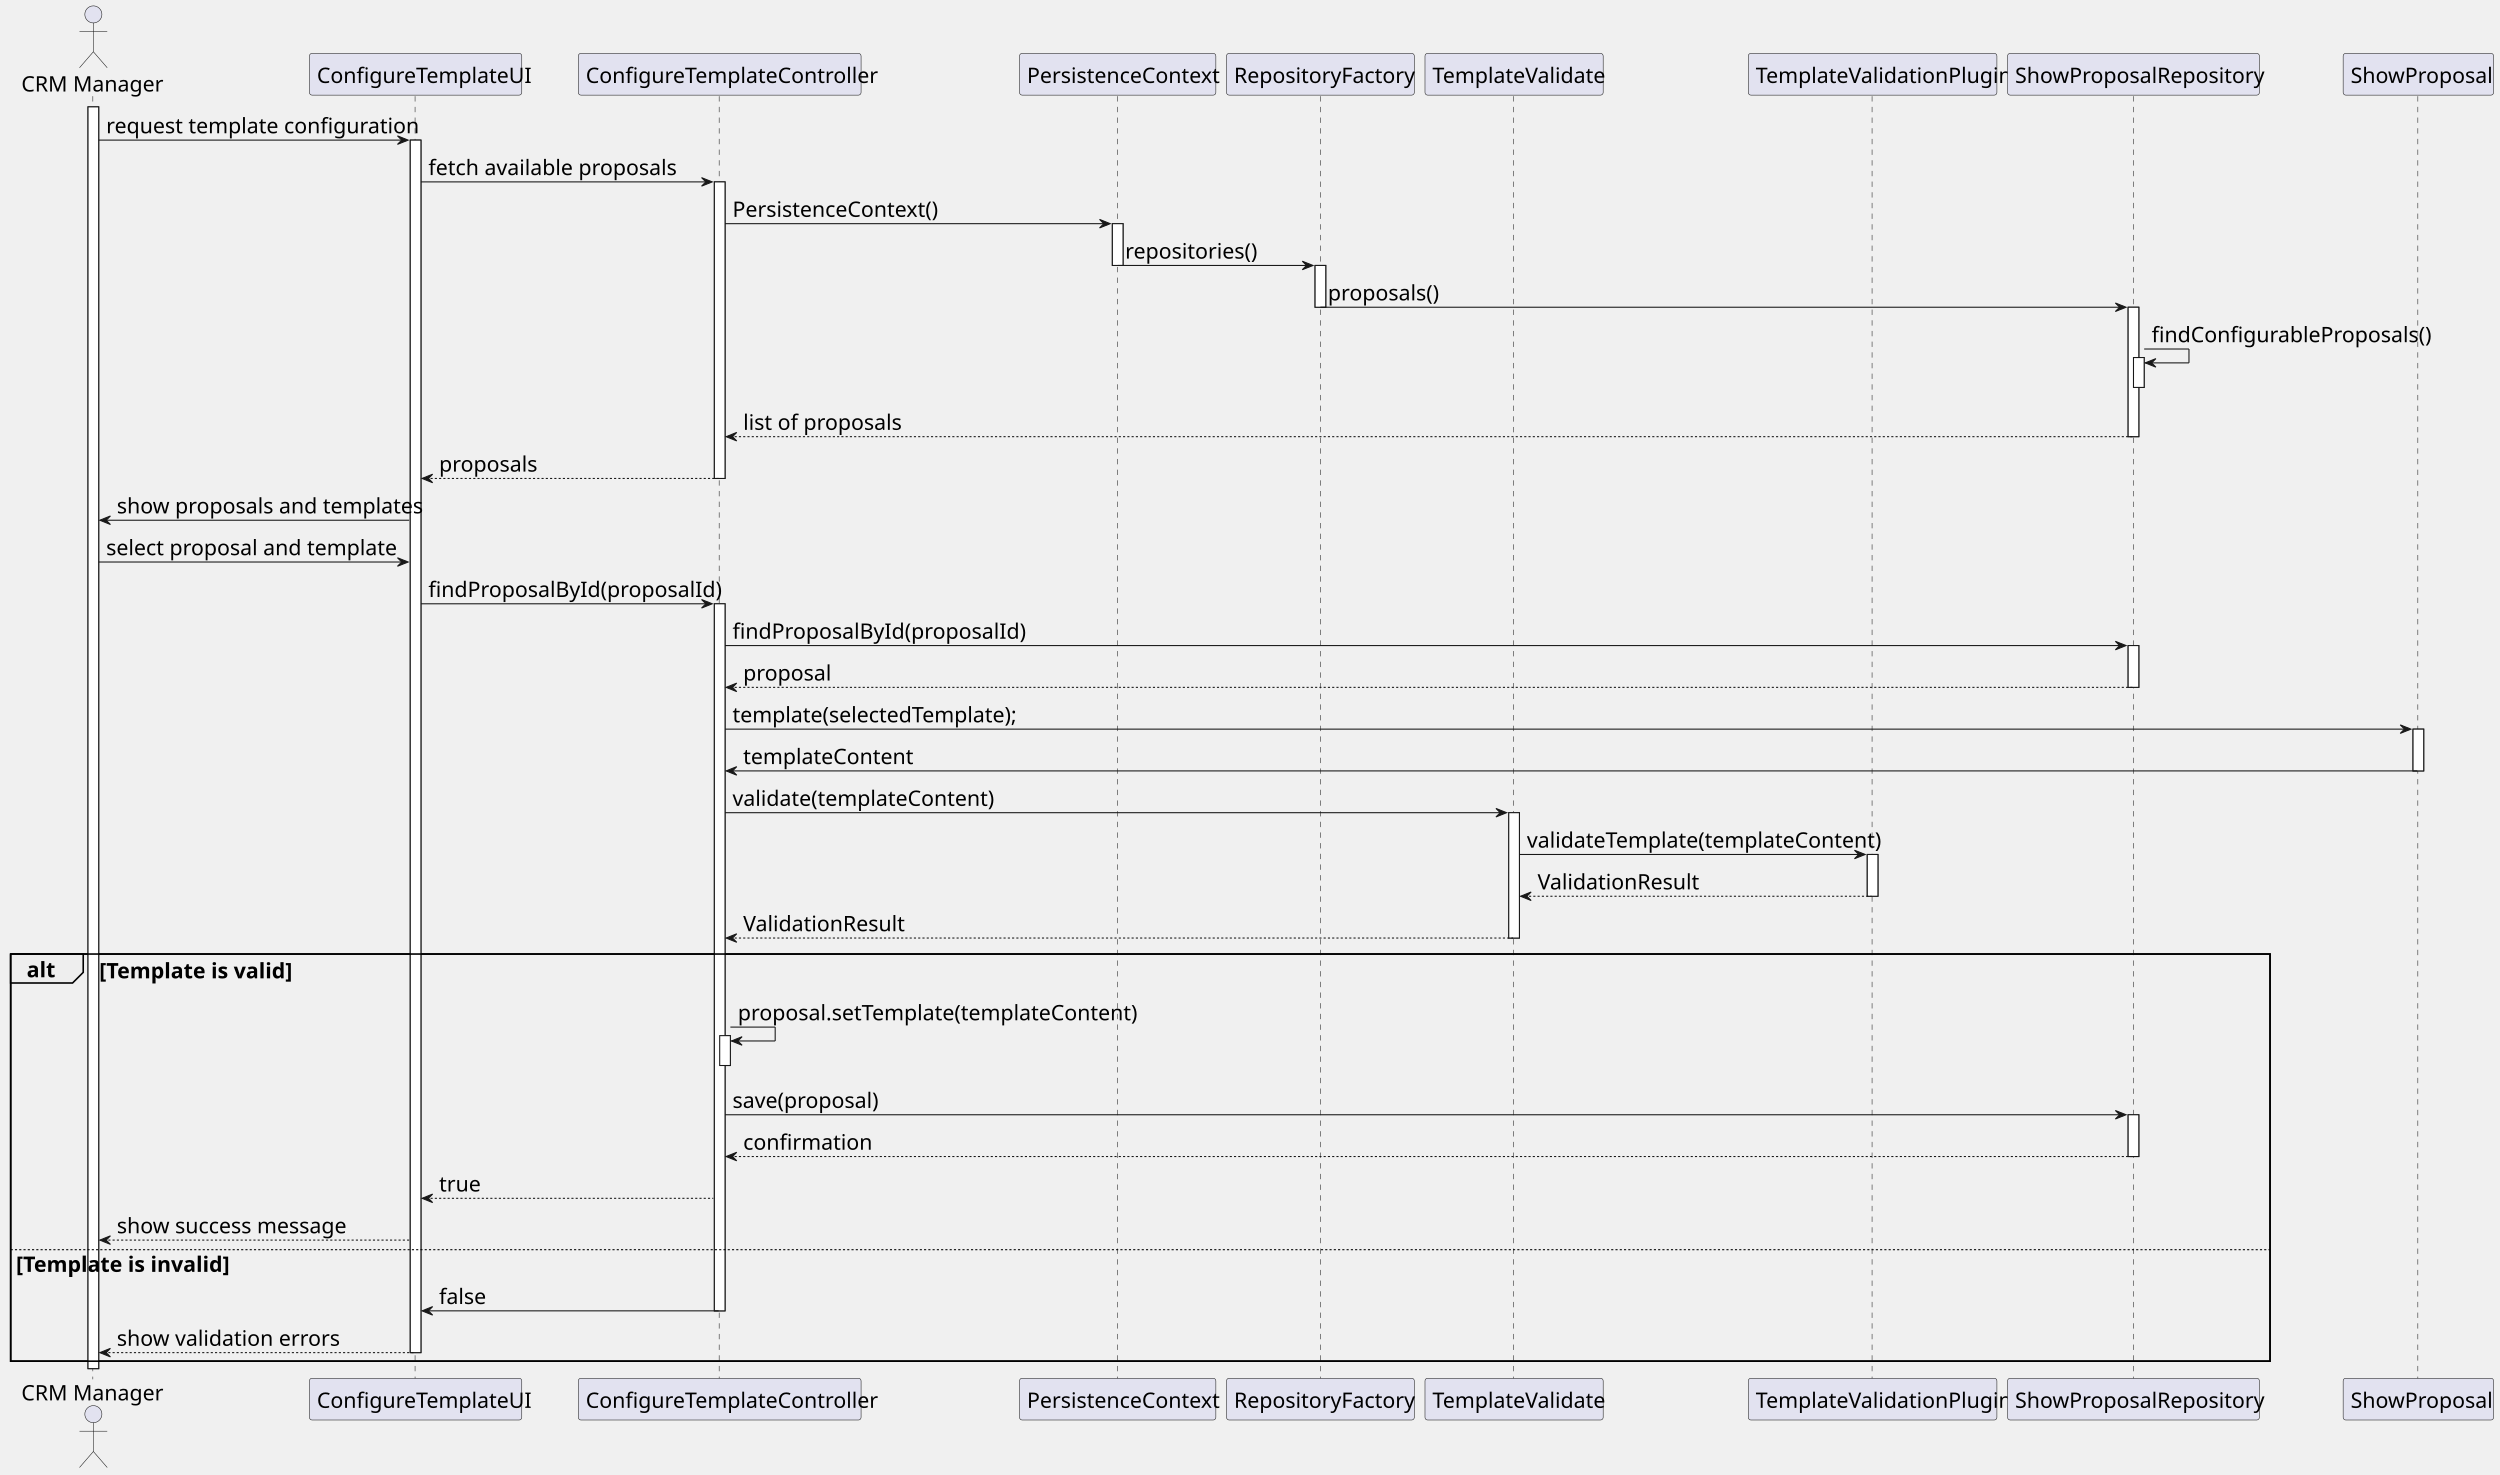
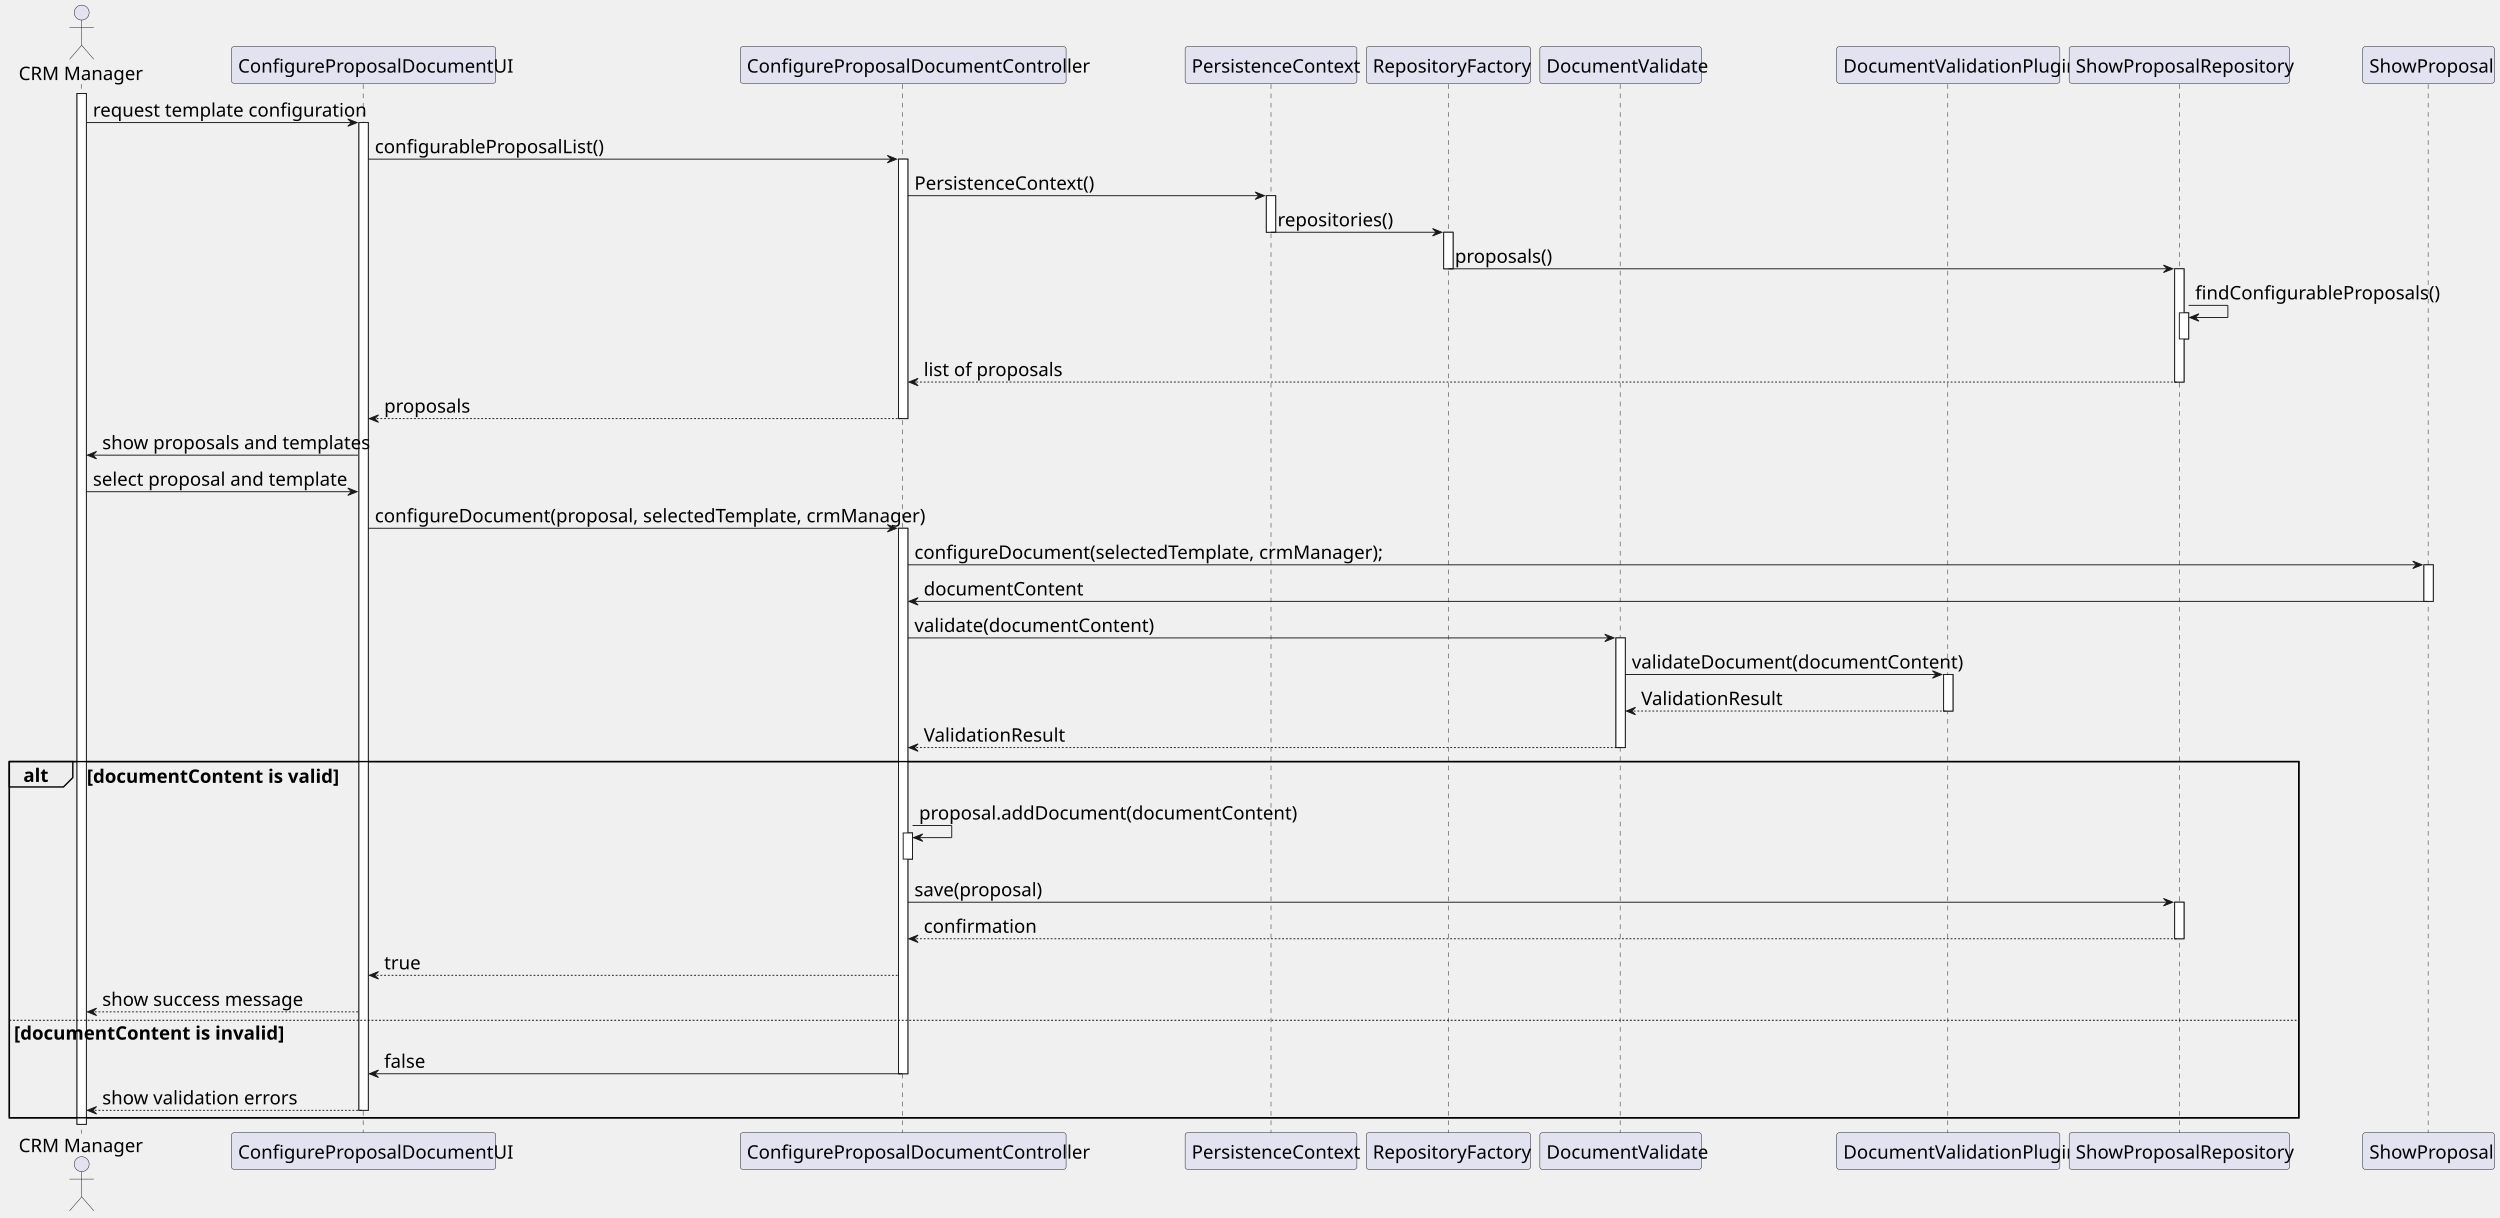
- <svg xmlns="http://www.w3.org/2000/svg" contentStyleType="text/css" height="1382px" preserveAspectRatio="none" style="width:2343px;height:1382px;background:#FFFFFF;" version="1.1" viewBox="0 0 2343 1382" width="2343px" zoomAndPan="magnify">
+ <svg xmlns="http://www.w3.org/2000/svg" contentStyleType="text/css" height="1304px" preserveAspectRatio="none" style="width:2678px;height:1304px;background:#FFFFFF;" version="1.1" viewBox="0 0 2678 1304" width="2678px" zoomAndPan="magnify">
  <defs />
  <g>
-     <rect fill="#FFFFFF" height="1182.531" style="stroke:#181818;stroke-width:1.0;" width="10" x="82.5" y="100.156" />
-     <rect fill="#FFFFFF" height="1136.375" style="stroke:#181818;stroke-width:1.0;" width="10" x="384.5" y="131.312" />
-     <rect fill="#FFFFFF" height="277.938" style="stroke:#181818;stroke-width:1.0;" width="10" x="669.5" y="170.469" />
-     <rect fill="#FFFFFF" height="662.656" style="stroke:#181818;stroke-width:1.0;" width="10" x="669.5" y="565.875" />
-     <rect fill="#FFFFFF" height="28" style="stroke:#181818;stroke-width:1.0;" width="10" x="674.5" y="970.594" />
-     <rect fill="#FFFFFF" height="39.156" style="stroke:#181818;stroke-width:1.0;" width="10" x="1042.5" y="209.625" />
-     <rect fill="#FFFFFF" height="39.156" style="stroke:#181818;stroke-width:1.0;" width="10" x="1232.5" y="248.781" />
-     <rect fill="#FFFFFF" height="117.469" style="stroke:#181818;stroke-width:1.0;" width="10" x="1414" y="761.656" />
-     <rect fill="#FFFFFF" height="39.156" style="stroke:#181818;stroke-width:1.0;" width="10" x="1750" y="800.812" />
-     <rect fill="#FFFFFF" height="121.312" style="stroke:#181818;stroke-width:1.0;" width="10" x="1994.5" y="287.938" />
-     <rect fill="#FFFFFF" height="28" style="stroke:#181818;stroke-width:1.0;" width="10" x="1999.5" y="335.094" />
-     <rect fill="#FFFFFF" height="39.156" style="stroke:#181818;stroke-width:1.0;" width="10" x="1994.5" y="605.031" />
-     <rect fill="#FFFFFF" height="39.156" style="stroke:#181818;stroke-width:1.0;" width="10" x="1994.5" y="1044.75" />
-     <rect fill="#FFFFFF" height="39.156" style="stroke:#181818;stroke-width:1.0;" width="10" x="2261.5" y="683.344" />
-     <rect fill="none" height="381.562" style="stroke:#000000;stroke-width:1.5;" width="2117.5" x="10" y="894.125" />
-     <line style="stroke:#181818;stroke-width:0.5;stroke-dasharray:5.0,5.0;" x1="87" x2="87" y1="90.156" y2="1292.688" />
-     <line style="stroke:#181818;stroke-width:0.5;stroke-dasharray:5.0,5.0;" x1="389" x2="389" y1="90.156" y2="1292.688" />
-     <line style="stroke:#181818;stroke-width:0.5;stroke-dasharray:5.0,5.0;" x1="674" x2="674" y1="90.156" y2="1292.688" />
-     <line style="stroke:#181818;stroke-width:0.5;stroke-dasharray:5.0,5.0;" x1="1047.5" x2="1047.5" y1="90.156" y2="1292.688" />
-     <line style="stroke:#181818;stroke-width:0.5;stroke-dasharray:5.0,5.0;" x1="1237.5" x2="1237.5" y1="90.156" y2="1292.688" />
-     <line style="stroke:#181818;stroke-width:0.5;stroke-dasharray:5.0,5.0;" x1="1418.5" x2="1418.5" y1="90.156" y2="1292.688" />
-     <line style="stroke:#181818;stroke-width:0.5;stroke-dasharray:5.0,5.0;" x1="1754.5" x2="1754.5" y1="90.156" y2="1292.688" />
-     <line style="stroke:#181818;stroke-width:0.5;stroke-dasharray:5.0,5.0;" x1="1999.5" x2="1999.5" y1="90.156" y2="1292.688" />
-     <line style="stroke:#181818;stroke-width:0.5;stroke-dasharray:5.0,5.0;" x1="2266" x2="2266" y1="90.156" y2="1292.688" />
+     <rect fill="#FFFFFF" height="1104.219" style="stroke:#181818;stroke-width:1.0;" width="10" x="82.5" y="100.156" />
+     <rect fill="#FFFFFF" height="1058.062" style="stroke:#181818;stroke-width:1.0;" width="10" x="384.5" y="131.312" />
+     <rect fill="#FFFFFF" height="277.938" style="stroke:#181818;stroke-width:1.0;" width="10" x="962.5" y="170.469" />
+     <rect fill="#FFFFFF" height="584.344" style="stroke:#181818;stroke-width:1.0;" width="10" x="962.5" y="565.875" />
+     <rect fill="#FFFFFF" height="28" style="stroke:#181818;stroke-width:1.0;" width="10" x="967.5" y="892.281" />
+     <rect fill="#FFFFFF" height="39.156" style="stroke:#181818;stroke-width:1.0;" width="10" x="1356.5" y="209.625" />
+     <rect fill="#FFFFFF" height="39.156" style="stroke:#181818;stroke-width:1.0;" width="10" x="1546.5" y="248.781" />
+     <rect fill="#FFFFFF" height="117.469" style="stroke:#181818;stroke-width:1.0;" width="10" x="1731" y="683.344" />
+     <rect fill="#FFFFFF" height="39.156" style="stroke:#181818;stroke-width:1.0;" width="10" x="2082" y="722.5" />
+     <rect fill="#FFFFFF" height="121.312" style="stroke:#181818;stroke-width:1.0;" width="10" x="2329.5" y="287.938" />
+     <rect fill="#FFFFFF" height="28" style="stroke:#181818;stroke-width:1.0;" width="10" x="2334.5" y="335.094" />
+     <rect fill="#FFFFFF" height="39.156" style="stroke:#181818;stroke-width:1.0;" width="10" x="2329.5" y="966.438" />
+     <rect fill="#FFFFFF" height="39.156" style="stroke:#181818;stroke-width:1.0;" width="10" x="2596.5" y="605.031" />
+     <rect fill="none" height="381.562" style="stroke:#000000;stroke-width:1.5;" width="2452.5" x="10" y="815.812" />
+     <line style="stroke:#181818;stroke-width:0.5;stroke-dasharray:5.0,5.0;" x1="87" x2="87" y1="90.156" y2="1214.375" />
+     <line style="stroke:#181818;stroke-width:0.5;stroke-dasharray:5.0,5.0;" x1="389" x2="389" y1="90.156" y2="1214.375" />
+     <line style="stroke:#181818;stroke-width:0.5;stroke-dasharray:5.0,5.0;" x1="967" x2="967" y1="90.156" y2="1214.375" />
+     <line style="stroke:#181818;stroke-width:0.5;stroke-dasharray:5.0,5.0;" x1="1361.5" x2="1361.5" y1="90.156" y2="1214.375" />
+     <line style="stroke:#181818;stroke-width:0.5;stroke-dasharray:5.0,5.0;" x1="1551.5" x2="1551.5" y1="90.156" y2="1214.375" />
+     <line style="stroke:#181818;stroke-width:0.5;stroke-dasharray:5.0,5.0;" x1="1735.5" x2="1735.5" y1="90.156" y2="1214.375" />
+     <line style="stroke:#181818;stroke-width:0.5;stroke-dasharray:5.0,5.0;" x1="2086.5" x2="2086.5" y1="90.156" y2="1214.375" />
+     <line style="stroke:#181818;stroke-width:0.5;stroke-dasharray:5.0,5.0;" x1="2334.5" x2="2334.5" y1="90.156" y2="1214.375" />
+     <line style="stroke:#181818;stroke-width:0.5;stroke-dasharray:5.0,5.0;" x1="2601" x2="2601" y1="90.156" y2="1214.375" />
    <text fill="#000000" font-family="sans-serif" font-size="20" lengthAdjust="spacing" textLength="129" x="20" y="85.762">CRM Manager</text>
    <ellipse cx="87.5" cy="13.5" fill="#E2E2F0" rx="8" ry="8" style="stroke:#181818;stroke-width:0.5;" />
    <path d="M87.5,21.5 L87.5,48.5 M74.5,29.5 L100.5,29.5 M87.5,48.5 L74.5,63.5 M87.5,48.5 L100.5,63.5 " fill="none" style="stroke:#181818;stroke-width:0.5;" />
-     <text fill="#000000" font-family="sans-serif" font-size="20" lengthAdjust="spacing" textLength="129" x="20" y="1312.449">CRM Manager</text>
-     <ellipse cx="87.5" cy="1325.344" fill="#E2E2F0" rx="8" ry="8" style="stroke:#181818;stroke-width:0.5;" />
-     <path d="M87.5,1333.344 L87.5,1360.344 M74.5,1341.344 L100.5,1341.344 M87.5,1360.344 L74.5,1375.344 M87.5,1360.344 L100.5,1375.344 " fill="none" style="stroke:#181818;stroke-width:0.5;" />
-     <rect fill="#E2E2F0" height="39.156" rx="2.5" ry="2.5" style="stroke:#181818;stroke-width:0.5;" width="199" x="290" y="50" />
-     <text fill="#000000" font-family="sans-serif" font-size="20" lengthAdjust="spacing" textLength="185" x="297" y="77.762">ConfigureTemplateUI</text>
-     <rect fill="#E2E2F0" height="39.156" rx="2.5" ry="2.5" style="stroke:#181818;stroke-width:0.5;" width="199" x="290" y="1291.688" />
-     <text fill="#000000" font-family="sans-serif" font-size="20" lengthAdjust="spacing" textLength="185" x="297" y="1319.449">ConfigureTemplateUI</text>
-     <rect fill="#E2E2F0" height="39.156" rx="2.5" ry="2.5" style="stroke:#181818;stroke-width:0.5;" width="265" x="542" y="50" />
-     <text fill="#000000" font-family="sans-serif" font-size="20" lengthAdjust="spacing" textLength="251" x="549" y="77.762">ConfigureTemplateController</text>
-     <rect fill="#E2E2F0" height="39.156" rx="2.5" ry="2.5" style="stroke:#181818;stroke-width:0.5;" width="265" x="542" y="1291.688" />
-     <text fill="#000000" font-family="sans-serif" font-size="20" lengthAdjust="spacing" textLength="251" x="549" y="1319.449">ConfigureTemplateController</text>
-     <rect fill="#E2E2F0" height="39.156" rx="2.5" ry="2.5" style="stroke:#181818;stroke-width:0.5;" width="184" x="955.5" y="50" />
-     <text fill="#000000" font-family="sans-serif" font-size="20" lengthAdjust="spacing" textLength="170" x="962.5" y="77.762">PersistenceContext</text>
-     <rect fill="#E2E2F0" height="39.156" rx="2.5" ry="2.5" style="stroke:#181818;stroke-width:0.5;" width="184" x="955.5" y="1291.688" />
-     <text fill="#000000" font-family="sans-serif" font-size="20" lengthAdjust="spacing" textLength="170" x="962.5" y="1319.449">PersistenceContext</text>
-     <rect fill="#E2E2F0" height="39.156" rx="2.5" ry="2.5" style="stroke:#181818;stroke-width:0.5;" width="176" x="1149.5" y="50" />
-     <text fill="#000000" font-family="sans-serif" font-size="20" lengthAdjust="spacing" textLength="162" x="1156.5" y="77.762">RepositoryFactory</text>
-     <rect fill="#E2E2F0" height="39.156" rx="2.5" ry="2.5" style="stroke:#181818;stroke-width:0.5;" width="176" x="1149.5" y="1291.688" />
-     <text fill="#000000" font-family="sans-serif" font-size="20" lengthAdjust="spacing" textLength="162" x="1156.5" y="1319.449">RepositoryFactory</text>
-     <rect fill="#E2E2F0" height="39.156" rx="2.5" ry="2.5" style="stroke:#181818;stroke-width:0.5;" width="167" x="1335.5" y="50" />
-     <text fill="#000000" font-family="sans-serif" font-size="20" lengthAdjust="spacing" textLength="153" x="1342.5" y="77.762">TemplateValidate</text>
-     <rect fill="#E2E2F0" height="39.156" rx="2.5" ry="2.5" style="stroke:#181818;stroke-width:0.5;" width="167" x="1335.5" y="1291.688" />
-     <text fill="#000000" font-family="sans-serif" font-size="20" lengthAdjust="spacing" textLength="153" x="1342.5" y="1319.449">TemplateValidate</text>
-     <rect fill="#E2E2F0" height="39.156" rx="2.5" ry="2.5" style="stroke:#181818;stroke-width:0.5;" width="233" x="1638.5" y="50" />
-     <text fill="#000000" font-family="sans-serif" font-size="20" lengthAdjust="spacing" textLength="219" x="1645.5" y="77.762">TemplateValidationPlugin</text>
-     <rect fill="#E2E2F0" height="39.156" rx="2.5" ry="2.5" style="stroke:#181818;stroke-width:0.5;" width="233" x="1638.5" y="1291.688" />
-     <text fill="#000000" font-family="sans-serif" font-size="20" lengthAdjust="spacing" textLength="219" x="1645.5" y="1319.449">TemplateValidationPlugin</text>
-     <rect fill="#E2E2F0" height="39.156" rx="2.5" ry="2.5" style="stroke:#181818;stroke-width:0.5;" width="236" x="1881.5" y="50" />
-     <text fill="#000000" font-family="sans-serif" font-size="20" lengthAdjust="spacing" textLength="222" x="1888.5" y="77.762">ShowProposalRepository</text>
-     <rect fill="#E2E2F0" height="39.156" rx="2.5" ry="2.5" style="stroke:#181818;stroke-width:0.5;" width="236" x="1881.5" y="1291.688" />
-     <text fill="#000000" font-family="sans-serif" font-size="20" lengthAdjust="spacing" textLength="222" x="1888.5" y="1319.449">ShowProposalRepository</text>
-     <rect fill="#E2E2F0" height="39.156" rx="2.5" ry="2.5" style="stroke:#181818;stroke-width:0.5;" width="141" x="2196" y="50" />
-     <text fill="#000000" font-family="sans-serif" font-size="20" lengthAdjust="spacing" textLength="127" x="2203" y="77.762">ShowProposal</text>
-     <rect fill="#E2E2F0" height="39.156" rx="2.5" ry="2.5" style="stroke:#181818;stroke-width:0.5;" width="141" x="2196" y="1291.688" />
-     <text fill="#000000" font-family="sans-serif" font-size="20" lengthAdjust="spacing" textLength="127" x="2203" y="1319.449">ShowProposal</text>
-     <rect fill="#FFFFFF" height="1182.531" style="stroke:#181818;stroke-width:1.0;" width="10" x="82.5" y="100.156" />
-     <rect fill="#FFFFFF" height="1136.375" style="stroke:#181818;stroke-width:1.0;" width="10" x="384.5" y="131.312" />
-     <rect fill="#FFFFFF" height="277.938" style="stroke:#181818;stroke-width:1.0;" width="10" x="669.5" y="170.469" />
-     <rect fill="#FFFFFF" height="662.656" style="stroke:#181818;stroke-width:1.0;" width="10" x="669.5" y="565.875" />
-     <rect fill="#FFFFFF" height="28" style="stroke:#181818;stroke-width:1.0;" width="10" x="674.5" y="970.594" />
-     <rect fill="#FFFFFF" height="39.156" style="stroke:#181818;stroke-width:1.0;" width="10" x="1042.5" y="209.625" />
-     <rect fill="#FFFFFF" height="39.156" style="stroke:#181818;stroke-width:1.0;" width="10" x="1232.5" y="248.781" />
-     <rect fill="#FFFFFF" height="117.469" style="stroke:#181818;stroke-width:1.0;" width="10" x="1414" y="761.656" />
-     <rect fill="#FFFFFF" height="39.156" style="stroke:#181818;stroke-width:1.0;" width="10" x="1750" y="800.812" />
-     <rect fill="#FFFFFF" height="121.312" style="stroke:#181818;stroke-width:1.0;" width="10" x="1994.5" y="287.938" />
-     <rect fill="#FFFFFF" height="28" style="stroke:#181818;stroke-width:1.0;" width="10" x="1999.5" y="335.094" />
-     <rect fill="#FFFFFF" height="39.156" style="stroke:#181818;stroke-width:1.0;" width="10" x="1994.5" y="605.031" />
-     <rect fill="#FFFFFF" height="39.156" style="stroke:#181818;stroke-width:1.0;" width="10" x="1994.5" y="1044.75" />
-     <rect fill="#FFFFFF" height="39.156" style="stroke:#181818;stroke-width:1.0;" width="10" x="2261.5" y="683.344" />
+     <text fill="#000000" font-family="sans-serif" font-size="20" lengthAdjust="spacing" textLength="129" x="20" y="1234.137">CRM Manager</text>
+     <ellipse cx="87.5" cy="1247.031" fill="#E2E2F0" rx="8" ry="8" style="stroke:#181818;stroke-width:0.5;" />
+     <path d="M87.5,1255.031 L87.5,1282.031 M74.5,1263.031 L100.5,1263.031 M87.5,1282.031 L74.5,1297.031 M87.5,1282.031 L100.5,1297.031 " fill="none" style="stroke:#181818;stroke-width:0.5;" />
+     <rect fill="#E2E2F0" height="39.156" rx="2.5" ry="2.5" style="stroke:#181818;stroke-width:0.5;" width="283" x="248" y="50" />
+     <text fill="#000000" font-family="sans-serif" font-size="20" lengthAdjust="spacing" textLength="269" x="255" y="77.762">ConfigureProposalDocumentUI</text>
+     <rect fill="#E2E2F0" height="39.156" rx="2.5" ry="2.5" style="stroke:#181818;stroke-width:0.5;" width="283" x="248" y="1213.375" />
+     <text fill="#000000" font-family="sans-serif" font-size="20" lengthAdjust="spacing" textLength="269" x="255" y="1241.137">ConfigureProposalDocumentUI</text>
+     <rect fill="#E2E2F0" height="39.156" rx="2.5" ry="2.5" style="stroke:#181818;stroke-width:0.5;" width="349" x="793" y="50" />
+     <text fill="#000000" font-family="sans-serif" font-size="20" lengthAdjust="spacing" textLength="335" x="800" y="77.762">ConfigureProposalDocumentController</text>
+     <rect fill="#E2E2F0" height="39.156" rx="2.5" ry="2.5" style="stroke:#181818;stroke-width:0.5;" width="349" x="793" y="1213.375" />
+     <text fill="#000000" font-family="sans-serif" font-size="20" lengthAdjust="spacing" textLength="335" x="800" y="1241.137">ConfigureProposalDocumentController</text>
+     <rect fill="#E2E2F0" height="39.156" rx="2.5" ry="2.5" style="stroke:#181818;stroke-width:0.5;" width="184" x="1269.5" y="50" />
+     <text fill="#000000" font-family="sans-serif" font-size="20" lengthAdjust="spacing" textLength="170" x="1276.5" y="77.762">PersistenceContext</text>
+     <rect fill="#E2E2F0" height="39.156" rx="2.5" ry="2.5" style="stroke:#181818;stroke-width:0.5;" width="184" x="1269.5" y="1213.375" />
+     <text fill="#000000" font-family="sans-serif" font-size="20" lengthAdjust="spacing" textLength="170" x="1276.5" y="1241.137">PersistenceContext</text>
+     <rect fill="#E2E2F0" height="39.156" rx="2.5" ry="2.5" style="stroke:#181818;stroke-width:0.5;" width="176" x="1463.5" y="50" />
+     <text fill="#000000" font-family="sans-serif" font-size="20" lengthAdjust="spacing" textLength="162" x="1470.5" y="77.762">RepositoryFactory</text>
+     <rect fill="#E2E2F0" height="39.156" rx="2.5" ry="2.5" style="stroke:#181818;stroke-width:0.5;" width="176" x="1463.5" y="1213.375" />
+     <text fill="#000000" font-family="sans-serif" font-size="20" lengthAdjust="spacing" textLength="162" x="1470.5" y="1241.137">RepositoryFactory</text>
+     <rect fill="#E2E2F0" height="39.156" rx="2.5" ry="2.5" style="stroke:#181818;stroke-width:0.5;" width="173" x="1649.5" y="50" />
+     <text fill="#000000" font-family="sans-serif" font-size="20" lengthAdjust="spacing" textLength="159" x="1656.5" y="77.762">DocumentValidate</text>
+     <rect fill="#E2E2F0" height="39.156" rx="2.5" ry="2.5" style="stroke:#181818;stroke-width:0.5;" width="173" x="1649.5" y="1213.375" />
+     <text fill="#000000" font-family="sans-serif" font-size="20" lengthAdjust="spacing" textLength="159" x="1656.5" y="1241.137">DocumentValidate</text>
+     <rect fill="#E2E2F0" height="39.156" rx="2.5" ry="2.5" style="stroke:#181818;stroke-width:0.5;" width="239" x="1967.5" y="50" />
+     <text fill="#000000" font-family="sans-serif" font-size="20" lengthAdjust="spacing" textLength="225" x="1974.5" y="77.762">DocumentValidationPlugin</text>
+     <rect fill="#E2E2F0" height="39.156" rx="2.5" ry="2.5" style="stroke:#181818;stroke-width:0.5;" width="239" x="1967.5" y="1213.375" />
+     <text fill="#000000" font-family="sans-serif" font-size="20" lengthAdjust="spacing" textLength="225" x="1974.5" y="1241.137">DocumentValidationPlugin</text>
+     <rect fill="#E2E2F0" height="39.156" rx="2.5" ry="2.5" style="stroke:#181818;stroke-width:0.5;" width="236" x="2216.5" y="50" />
+     <text fill="#000000" font-family="sans-serif" font-size="20" lengthAdjust="spacing" textLength="222" x="2223.5" y="77.762">ShowProposalRepository</text>
+     <rect fill="#E2E2F0" height="39.156" rx="2.5" ry="2.5" style="stroke:#181818;stroke-width:0.5;" width="236" x="2216.5" y="1213.375" />
+     <text fill="#000000" font-family="sans-serif" font-size="20" lengthAdjust="spacing" textLength="222" x="2223.5" y="1241.137">ShowProposalRepository</text>
+     <rect fill="#E2E2F0" height="39.156" rx="2.5" ry="2.5" style="stroke:#181818;stroke-width:0.5;" width="141" x="2531" y="50" />
+     <text fill="#000000" font-family="sans-serif" font-size="20" lengthAdjust="spacing" textLength="127" x="2538" y="77.762">ShowProposal</text>
+     <rect fill="#E2E2F0" height="39.156" rx="2.5" ry="2.5" style="stroke:#181818;stroke-width:0.5;" width="141" x="2531" y="1213.375" />
+     <text fill="#000000" font-family="sans-serif" font-size="20" lengthAdjust="spacing" textLength="127" x="2538" y="1241.137">ShowProposal</text>
+     <rect fill="#FFFFFF" height="1104.219" style="stroke:#181818;stroke-width:1.0;" width="10" x="82.5" y="100.156" />
+     <rect fill="#FFFFFF" height="1058.062" style="stroke:#181818;stroke-width:1.0;" width="10" x="384.5" y="131.312" />
+     <rect fill="#FFFFFF" height="277.938" style="stroke:#181818;stroke-width:1.0;" width="10" x="962.5" y="170.469" />
+     <rect fill="#FFFFFF" height="584.344" style="stroke:#181818;stroke-width:1.0;" width="10" x="962.5" y="565.875" />
+     <rect fill="#FFFFFF" height="28" style="stroke:#181818;stroke-width:1.0;" width="10" x="967.5" y="892.281" />
+     <rect fill="#FFFFFF" height="39.156" style="stroke:#181818;stroke-width:1.0;" width="10" x="1356.5" y="209.625" />
+     <rect fill="#FFFFFF" height="39.156" style="stroke:#181818;stroke-width:1.0;" width="10" x="1546.5" y="248.781" />
+     <rect fill="#FFFFFF" height="117.469" style="stroke:#181818;stroke-width:1.0;" width="10" x="1731" y="683.344" />
+     <rect fill="#FFFFFF" height="39.156" style="stroke:#181818;stroke-width:1.0;" width="10" x="2082" y="722.5" />
+     <rect fill="#FFFFFF" height="121.312" style="stroke:#181818;stroke-width:1.0;" width="10" x="2329.5" y="287.938" />
+     <rect fill="#FFFFFF" height="28" style="stroke:#181818;stroke-width:1.0;" width="10" x="2334.5" y="335.094" />
+     <rect fill="#FFFFFF" height="39.156" style="stroke:#181818;stroke-width:1.0;" width="10" x="2329.5" y="966.438" />
+     <rect fill="#FFFFFF" height="39.156" style="stroke:#181818;stroke-width:1.0;" width="10" x="2596.5" y="605.031" />
    <polygon fill="#181818" points="372.5,127.312,382.5,131.312,372.5,135.312,376.5,131.312" style="stroke:#181818;stroke-width:1.0;" />
    <line style="stroke:#181818;stroke-width:1.0;" x1="92.5" x2="378.5" y1="131.312" y2="131.312" />
    <text fill="#000000" font-family="sans-serif" font-size="20" lengthAdjust="spacing" textLength="265" x="99.5" y="124.918">request template configuration</text>
-     <polygon fill="#181818" points="657.5,166.469,667.5,170.469,657.5,174.469,661.5,170.469" style="stroke:#181818;stroke-width:1.0;" />
-     <line style="stroke:#181818;stroke-width:1.0;" x1="394.5" x2="663.5" y1="170.469" y2="170.469" />
-     <text fill="#000000" font-family="sans-serif" font-size="20" lengthAdjust="spacing" textLength="217" x="401.5" y="164.074">fetch available proposals</text>
-     <polygon fill="#181818" points="1030.5,205.625,1040.5,209.625,1030.5,213.625,1034.5,209.625" style="stroke:#181818;stroke-width:1.0;" />
-     <line style="stroke:#181818;stroke-width:1.0;" x1="679.5" x2="1036.5" y1="209.625" y2="209.625" />
-     <text fill="#000000" font-family="sans-serif" font-size="20" lengthAdjust="spacing" textLength="184" x="686.5" y="203.231">PersistenceContext()</text>
-     <polygon fill="#181818" points="1220.5,244.781,1230.5,248.781,1220.5,252.781,1224.5,248.781" style="stroke:#181818;stroke-width:1.0;" />
-     <line style="stroke:#181818;stroke-width:1.0;" x1="1047.5" x2="1226.5" y1="248.781" y2="248.781" />
-     <text fill="#000000" font-family="sans-serif" font-size="20" lengthAdjust="spacing" textLength="117" x="1054.5" y="242.387">repositories()</text>
-     <polygon fill="#181818" points="1982.5,283.938,1992.5,287.938,1982.5,291.938,1986.5,287.938" style="stroke:#181818;stroke-width:1.0;" />
-     <line style="stroke:#181818;stroke-width:1.0;" x1="1237.5" x2="1988.5" y1="287.938" y2="287.938" />
-     <text fill="#000000" font-family="sans-serif" font-size="20" lengthAdjust="spacing" textLength="100" x="1244.5" y="281.543">proposals()</text>
-     <line style="stroke:#181818;stroke-width:1.0;" x1="2009.5" x2="2051.5" y1="327.094" y2="327.094" />
-     <line style="stroke:#181818;stroke-width:1.0;" x1="2051.5" x2="2051.5" y1="327.094" y2="340.094" />
-     <line style="stroke:#181818;stroke-width:1.0;" x1="2010.5" x2="2051.5" y1="340.094" y2="340.094" />
-     <polygon fill="#181818" points="2020.5,336.094,2010.5,340.094,2020.5,344.094,2016.5,340.094" style="stroke:#181818;stroke-width:1.0;" />
-     <text fill="#000000" font-family="sans-serif" font-size="20" lengthAdjust="spacing" textLength="243" x="2016.5" y="320.699">findConfigurableProposals()</text>
-     <polygon fill="#181818" points="690.5,405.25,680.5,409.25,690.5,413.25,686.5,409.25" style="stroke:#181818;stroke-width:1.0;" />
-     <line style="stroke:#181818;stroke-width:1.0;stroke-dasharray:2.0,2.0;" x1="684.5" x2="1998.5" y1="409.25" y2="409.25" />
-     <text fill="#000000" font-family="sans-serif" font-size="20" lengthAdjust="spacing" textLength="139" x="696.5" y="402.856">list of proposals</text>
+     <polygon fill="#181818" points="950.5,166.469,960.5,170.469,950.5,174.469,954.5,170.469" style="stroke:#181818;stroke-width:1.0;" />
+     <line style="stroke:#181818;stroke-width:1.0;" x1="394.5" x2="956.5" y1="170.469" y2="170.469" />
+     <text fill="#000000" font-family="sans-serif" font-size="20" lengthAdjust="spacing" textLength="229" x="401.5" y="164.074">configurableProposalList()</text>
+     <polygon fill="#181818" points="1344.5,205.625,1354.5,209.625,1344.5,213.625,1348.5,209.625" style="stroke:#181818;stroke-width:1.0;" />
+     <line style="stroke:#181818;stroke-width:1.0;" x1="972.5" x2="1350.5" y1="209.625" y2="209.625" />
+     <text fill="#000000" font-family="sans-serif" font-size="20" lengthAdjust="spacing" textLength="184" x="979.5" y="203.231">PersistenceContext()</text>
+     <polygon fill="#181818" points="1534.5,244.781,1544.5,248.781,1534.5,252.781,1538.5,248.781" style="stroke:#181818;stroke-width:1.0;" />
+     <line style="stroke:#181818;stroke-width:1.0;" x1="1361.5" x2="1540.5" y1="248.781" y2="248.781" />
+     <text fill="#000000" font-family="sans-serif" font-size="20" lengthAdjust="spacing" textLength="117" x="1368.5" y="242.387">repositories()</text>
+     <polygon fill="#181818" points="2317.5,283.938,2327.5,287.938,2317.5,291.938,2321.5,287.938" style="stroke:#181818;stroke-width:1.0;" />
+     <line style="stroke:#181818;stroke-width:1.0;" x1="1551.5" x2="2323.5" y1="287.938" y2="287.938" />
+     <text fill="#000000" font-family="sans-serif" font-size="20" lengthAdjust="spacing" textLength="100" x="1558.5" y="281.543">proposals()</text>
+     <line style="stroke:#181818;stroke-width:1.0;" x1="2344.5" x2="2386.5" y1="327.094" y2="327.094" />
+     <line style="stroke:#181818;stroke-width:1.0;" x1="2386.5" x2="2386.5" y1="327.094" y2="340.094" />
+     <line style="stroke:#181818;stroke-width:1.0;" x1="2345.5" x2="2386.5" y1="340.094" y2="340.094" />
+     <polygon fill="#181818" points="2355.5,336.094,2345.5,340.094,2355.5,344.094,2351.5,340.094" style="stroke:#181818;stroke-width:1.0;" />
+     <text fill="#000000" font-family="sans-serif" font-size="20" lengthAdjust="spacing" textLength="243" x="2351.5" y="320.699">findConfigurableProposals()</text>
+     <polygon fill="#181818" points="983.5,405.25,973.5,409.25,983.5,413.25,979.5,409.25" style="stroke:#181818;stroke-width:1.0;" />
+     <line style="stroke:#181818;stroke-width:1.0;stroke-dasharray:2.0,2.0;" x1="977.5" x2="2333.5" y1="409.25" y2="409.25" />
+     <text fill="#000000" font-family="sans-serif" font-size="20" lengthAdjust="spacing" textLength="139" x="989.5" y="402.856">list of proposals</text>
    <polygon fill="#181818" points="405.5,444.406,395.5,448.406,405.5,452.406,401.5,448.406" style="stroke:#181818;stroke-width:1.0;" />
-     <line style="stroke:#181818;stroke-width:1.0;stroke-dasharray:2.0,2.0;" x1="399.5" x2="673.5" y1="448.406" y2="448.406" />
+     <line style="stroke:#181818;stroke-width:1.0;stroke-dasharray:2.0,2.0;" x1="399.5" x2="966.5" y1="448.406" y2="448.406" />
    <text fill="#000000" font-family="sans-serif" font-size="20" lengthAdjust="spacing" textLength="86" x="411.5" y="442.012">proposals</text>
    <polygon fill="#181818" points="103.5,483.562,93.5,487.562,103.5,491.562,99.5,487.562" style="stroke:#181818;stroke-width:1.0;" />
    <line style="stroke:#181818;stroke-width:1.0;" x1="97.5" x2="383.5" y1="487.562" y2="487.562" />
    <text fill="#000000" font-family="sans-serif" font-size="20" lengthAdjust="spacing" textLength="268" x="109.5" y="481.168">show proposals and templates</text>
    <polygon fill="#181818" points="372.5,522.719,382.5,526.719,372.5,530.719,376.5,526.719" style="stroke:#181818;stroke-width:1.0;" />
    <line style="stroke:#181818;stroke-width:1.0;" x1="92.5" x2="378.5" y1="526.719" y2="526.719" />
    <text fill="#000000" font-family="sans-serif" font-size="20" lengthAdjust="spacing" textLength="254" x="99.5" y="520.324">select proposal and template</text>
-     <polygon fill="#181818" points="657.5,561.875,667.5,565.875,657.5,569.875,661.5,565.875" style="stroke:#181818;stroke-width:1.0;" />
-     <line style="stroke:#181818;stroke-width:1.0;" x1="394.5" x2="663.5" y1="565.875" y2="565.875" />
-     <text fill="#000000" font-family="sans-serif" font-size="20" lengthAdjust="spacing" textLength="256" x="401.5" y="559.481">findProposalById(proposalId)</text>
-     <polygon fill="#181818" points="1982.5,601.031,1992.5,605.031,1982.5,609.031,1986.5,605.031" style="stroke:#181818;stroke-width:1.0;" />
-     <line style="stroke:#181818;stroke-width:1.0;" x1="679.5" x2="1988.5" y1="605.031" y2="605.031" />
-     <text fill="#000000" font-family="sans-serif" font-size="20" lengthAdjust="spacing" textLength="256" x="686.5" y="598.637">findProposalById(proposalId)</text>
-     <polygon fill="#181818" points="690.5,640.188,680.5,644.188,690.5,648.188,686.5,644.188" style="stroke:#181818;stroke-width:1.0;" />
-     <line style="stroke:#181818;stroke-width:1.0;stroke-dasharray:2.0,2.0;" x1="684.5" x2="1998.5" y1="644.188" y2="644.188" />
-     <text fill="#000000" font-family="sans-serif" font-size="20" lengthAdjust="spacing" textLength="76" x="696.5" y="637.793">proposal</text>
-     <polygon fill="#181818" points="2249.5,679.344,2259.5,683.344,2249.5,687.344,2253.5,683.344" style="stroke:#181818;stroke-width:1.0;" />
-     <line style="stroke:#181818;stroke-width:1.0;" x1="679.5" x2="2255.5" y1="683.344" y2="683.344" />
-     <text fill="#000000" font-family="sans-serif" font-size="20" lengthAdjust="spacing" textLength="252" x="686.5" y="676.949">template(selectedTemplate);</text>
-     <polygon fill="#181818" points="690.5,718.5,680.5,722.5,690.5,726.5,686.5,722.5" style="stroke:#181818;stroke-width:1.0;" />
-     <line style="stroke:#181818;stroke-width:1.0;" x1="684.5" x2="2265.5" y1="722.5" y2="722.5" />
-     <text fill="#000000" font-family="sans-serif" font-size="20" lengthAdjust="spacing" textLength="144" x="696.5" y="716.106">templateContent</text>
-     <polygon fill="#181818" points="1402,757.656,1412,761.656,1402,765.656,1406,761.656" style="stroke:#181818;stroke-width:1.0;" />
-     <line style="stroke:#181818;stroke-width:1.0;" x1="679.5" x2="1408" y1="761.656" y2="761.656" />
-     <text fill="#000000" font-family="sans-serif" font-size="20" lengthAdjust="spacing" textLength="225" x="686.5" y="755.262">validate(templateContent)</text>
-     <polygon fill="#181818" points="1738,796.812,1748,800.812,1738,804.812,1742,800.812" style="stroke:#181818;stroke-width:1.0;" />
-     <line style="stroke:#181818;stroke-width:1.0;" x1="1424" x2="1744" y1="800.812" y2="800.812" />
-     <text fill="#000000" font-family="sans-serif" font-size="20" lengthAdjust="spacing" textLength="307" x="1431" y="794.418">validateTemplate(templateContent)</text>
-     <polygon fill="#181818" points="1435,835.969,1425,839.969,1435,843.969,1431,839.969" style="stroke:#181818;stroke-width:1.0;" />
-     <line style="stroke:#181818;stroke-width:1.0;stroke-dasharray:2.0,2.0;" x1="1429" x2="1754" y1="839.969" y2="839.969" />
-     <text fill="#000000" font-family="sans-serif" font-size="20" lengthAdjust="spacing" textLength="140" x="1441" y="833.574">ValidationResult</text>
-     <polygon fill="#181818" points="690.5,875.125,680.5,879.125,690.5,883.125,686.5,879.125" style="stroke:#181818;stroke-width:1.0;" />
-     <line style="stroke:#181818;stroke-width:1.0;stroke-dasharray:2.0,2.0;" x1="684.5" x2="1418" y1="879.125" y2="879.125" />
-     <text fill="#000000" font-family="sans-serif" font-size="20" lengthAdjust="spacing" textLength="140" x="696.5" y="872.731">ValidationResult</text>
-     <path d="M10,894.125 L78,894.125 L78,911.281 L68,921.281 L10,921.281 L10,894.125 " fill="#EEEEEE" style="stroke:#000000;stroke-width:1.5;" />
-     <rect fill="none" height="381.562" style="stroke:#000000;stroke-width:1.5;" width="2117.5" x="10" y="894.125" />
-     <text fill="#000000" font-family="sans-serif" font-size="20" font-weight="bold" lengthAdjust="spacing" textLength="23" x="25" y="915.887">alt</text>
-     <text fill="#000000" font-family="sans-serif" font-size="20" font-weight="bold" lengthAdjust="spacing" textLength="173" x="93" y="916.887">[Template is valid]</text>
-     <line style="stroke:#181818;stroke-width:1.0;" x1="684.5" x2="726.5" y1="962.594" y2="962.594" />
-     <line style="stroke:#181818;stroke-width:1.0;" x1="726.5" x2="726.5" y1="962.594" y2="975.594" />
-     <line style="stroke:#181818;stroke-width:1.0;" x1="685.5" x2="726.5" y1="975.594" y2="975.594" />
-     <polygon fill="#181818" points="695.5,971.594,685.5,975.594,695.5,979.594,691.5,975.594" style="stroke:#181818;stroke-width:1.0;" />
-     <text fill="#000000" font-family="sans-serif" font-size="20" lengthAdjust="spacing" textLength="349" x="691.5" y="956.199">proposal.setTemplate(templateContent)</text>
-     <polygon fill="#181818" points="1982.5,1040.75,1992.5,1044.75,1982.5,1048.75,1986.5,1044.75" style="stroke:#181818;stroke-width:1.0;" />
-     <line style="stroke:#181818;stroke-width:1.0;" x1="679.5" x2="1988.5" y1="1044.75" y2="1044.75" />
-     <text fill="#000000" font-family="sans-serif" font-size="20" lengthAdjust="spacing" textLength="131" x="686.5" y="1038.355">save(proposal)</text>
-     <polygon fill="#181818" points="690.5,1079.906,680.5,1083.906,690.5,1087.906,686.5,1083.906" style="stroke:#181818;stroke-width:1.0;" />
-     <line style="stroke:#181818;stroke-width:1.0;stroke-dasharray:2.0,2.0;" x1="684.5" x2="1998.5" y1="1083.906" y2="1083.906" />
-     <text fill="#000000" font-family="sans-serif" font-size="20" lengthAdjust="spacing" textLength="106" x="696.5" y="1077.512">confirmation</text>
-     <polygon fill="#181818" points="405.5,1119.062,395.5,1123.062,405.5,1127.062,401.5,1123.062" style="stroke:#181818;stroke-width:1.0;" />
-     <line style="stroke:#181818;stroke-width:1.0;stroke-dasharray:2.0,2.0;" x1="399.5" x2="668.5" y1="1123.062" y2="1123.062" />
-     <text fill="#000000" font-family="sans-serif" font-size="20" lengthAdjust="spacing" textLength="34" x="411.5" y="1116.668">true</text>
-     <polygon fill="#181818" points="103.5,1158.219,93.5,1162.219,103.5,1166.219,99.5,1162.219" style="stroke:#181818;stroke-width:1.0;" />
-     <line style="stroke:#181818;stroke-width:1.0;stroke-dasharray:2.0,2.0;" x1="97.5" x2="383.5" y1="1162.219" y2="1162.219" />
-     <text fill="#000000" font-family="sans-serif" font-size="20" lengthAdjust="spacing" textLength="209" x="109.5" y="1155.824">show success message</text>
-     <line style="stroke:#000000;stroke-width:1.0;stroke-dasharray:2.0,2.0;" x1="10" x2="2127.5" y1="1171.219" y2="1171.219" />
-     <text fill="#000000" font-family="sans-serif" font-size="20" font-weight="bold" lengthAdjust="spacing" textLength="190" x="15" y="1191.98">[Template is invalid]</text>
-     <polygon fill="#181818" points="405.5,1224.531,395.5,1228.531,405.5,1232.531,401.5,1228.531" style="stroke:#181818;stroke-width:1.0;" />
-     <line style="stroke:#181818;stroke-width:1.0;" x1="399.5" x2="673.5" y1="1228.531" y2="1228.531" />
-     <text fill="#000000" font-family="sans-serif" font-size="20" lengthAdjust="spacing" textLength="42" x="411.5" y="1222.137">false</text>
-     <polygon fill="#181818" points="103.5,1263.688,93.5,1267.688,103.5,1271.688,99.5,1267.688" style="stroke:#181818;stroke-width:1.0;" />
-     <line style="stroke:#181818;stroke-width:1.0;stroke-dasharray:2.0,2.0;" x1="97.5" x2="388.5" y1="1267.688" y2="1267.688" />
-     <text fill="#000000" font-family="sans-serif" font-size="20" lengthAdjust="spacing" textLength="192" x="109.5" y="1261.293">show validation errors</text>
+     <polygon fill="#181818" points="950.5,561.875,960.5,565.875,950.5,569.875,954.5,565.875" style="stroke:#181818;stroke-width:1.0;" />
+     <line style="stroke:#181818;stroke-width:1.0;" x1="394.5" x2="956.5" y1="565.875" y2="565.875" />
+     <text fill="#000000" font-family="sans-serif" font-size="20" lengthAdjust="spacing" textLength="549" x="401.5" y="559.481">configureDocument(proposal, selectedTemplate, crmManager)</text>
+     <polygon fill="#181818" points="2584.5,601.031,2594.5,605.031,2584.5,609.031,2588.5,605.031" style="stroke:#181818;stroke-width:1.0;" />
+     <line style="stroke:#181818;stroke-width:1.0;" x1="972.5" x2="2590.5" y1="605.031" y2="605.031" />
+     <text fill="#000000" font-family="sans-serif" font-size="20" lengthAdjust="spacing" textLength="467" x="979.5" y="598.637">configureDocument(selectedTemplate, crmManager);</text>
+     <polygon fill="#181818" points="983.5,640.188,973.5,644.188,983.5,648.188,979.5,644.188" style="stroke:#181818;stroke-width:1.0;" />
+     <line style="stroke:#181818;stroke-width:1.0;" x1="977.5" x2="2600.5" y1="644.188" y2="644.188" />
+     <text fill="#000000" font-family="sans-serif" font-size="20" lengthAdjust="spacing" textLength="153" x="989.5" y="637.793">documentContent</text>
+     <polygon fill="#181818" points="1719,679.344,1729,683.344,1719,687.344,1723,683.344" style="stroke:#181818;stroke-width:1.0;" />
+     <line style="stroke:#181818;stroke-width:1.0;" x1="972.5" x2="1725" y1="683.344" y2="683.344" />
+     <text fill="#000000" font-family="sans-serif" font-size="20" lengthAdjust="spacing" textLength="234" x="979.5" y="676.949">validate(documentContent)</text>
+     <polygon fill="#181818" points="2070,718.5,2080,722.5,2070,726.5,2074,722.5" style="stroke:#181818;stroke-width:1.0;" />
+     <line style="stroke:#181818;stroke-width:1.0;" x1="1741" x2="2076" y1="722.5" y2="722.5" />
+     <text fill="#000000" font-family="sans-serif" font-size="20" lengthAdjust="spacing" textLength="322" x="1748" y="716.106">validateDocument(documentContent)</text>
+     <polygon fill="#181818" points="1752,757.656,1742,761.656,1752,765.656,1748,761.656" style="stroke:#181818;stroke-width:1.0;" />
+     <line style="stroke:#181818;stroke-width:1.0;stroke-dasharray:2.0,2.0;" x1="1746" x2="2086" y1="761.656" y2="761.656" />
+     <text fill="#000000" font-family="sans-serif" font-size="20" lengthAdjust="spacing" textLength="140" x="1758" y="755.262">ValidationResult</text>
+     <polygon fill="#181818" points="983.5,796.812,973.5,800.812,983.5,804.812,979.5,800.812" style="stroke:#181818;stroke-width:1.0;" />
+     <line style="stroke:#181818;stroke-width:1.0;stroke-dasharray:2.0,2.0;" x1="977.5" x2="1735" y1="800.812" y2="800.812" />
+     <text fill="#000000" font-family="sans-serif" font-size="20" lengthAdjust="spacing" textLength="140" x="989.5" y="794.418">ValidationResult</text>
+     <path d="M10,815.812 L78,815.812 L78,832.969 L68,842.969 L10,842.969 L10,815.812 " fill="#EEEEEE" style="stroke:#000000;stroke-width:1.5;" />
+     <rect fill="none" height="381.562" style="stroke:#000000;stroke-width:1.5;" width="2452.5" x="10" y="815.812" />
+     <text fill="#000000" font-family="sans-serif" font-size="20" font-weight="bold" lengthAdjust="spacing" textLength="23" x="25" y="837.574">alt</text>
+     <text fill="#000000" font-family="sans-serif" font-size="20" font-weight="bold" lengthAdjust="spacing" textLength="255" x="93" y="838.574">[documentContent is valid]</text>
+     <line style="stroke:#181818;stroke-width:1.0;" x1="977.5" x2="1019.5" y1="884.281" y2="884.281" />
+     <line style="stroke:#181818;stroke-width:1.0;" x1="1019.5" x2="1019.5" y1="884.281" y2="897.281" />
+     <line style="stroke:#181818;stroke-width:1.0;" x1="978.5" x2="1019.5" y1="897.281" y2="897.281" />
+     <polygon fill="#181818" points="988.5,893.281,978.5,897.281,988.5,901.281,984.5,897.281" style="stroke:#181818;stroke-width:1.0;" />
+     <text fill="#000000" font-family="sans-serif" font-size="20" lengthAdjust="spacing" textLength="370" x="984.5" y="877.887">proposal.addDocument(documentContent)</text>
+     <polygon fill="#181818" points="2317.5,962.438,2327.5,966.438,2317.5,970.438,2321.5,966.438" style="stroke:#181818;stroke-width:1.0;" />
+     <line style="stroke:#181818;stroke-width:1.0;" x1="972.5" x2="2323.5" y1="966.438" y2="966.438" />
+     <text fill="#000000" font-family="sans-serif" font-size="20" lengthAdjust="spacing" textLength="131" x="979.5" y="960.043">save(proposal)</text>
+     <polygon fill="#181818" points="983.5,1001.594,973.5,1005.594,983.5,1009.594,979.5,1005.594" style="stroke:#181818;stroke-width:1.0;" />
+     <line style="stroke:#181818;stroke-width:1.0;stroke-dasharray:2.0,2.0;" x1="977.5" x2="2333.5" y1="1005.594" y2="1005.594" />
+     <text fill="#000000" font-family="sans-serif" font-size="20" lengthAdjust="spacing" textLength="106" x="989.5" y="999.199">confirmation</text>
+     <polygon fill="#181818" points="405.5,1040.75,395.5,1044.75,405.5,1048.75,401.5,1044.75" style="stroke:#181818;stroke-width:1.0;" />
+     <line style="stroke:#181818;stroke-width:1.0;stroke-dasharray:2.0,2.0;" x1="399.5" x2="961.5" y1="1044.75" y2="1044.75" />
+     <text fill="#000000" font-family="sans-serif" font-size="20" lengthAdjust="spacing" textLength="34" x="411.5" y="1038.355">true</text>
+     <polygon fill="#181818" points="103.5,1079.906,93.5,1083.906,103.5,1087.906,99.5,1083.906" style="stroke:#181818;stroke-width:1.0;" />
+     <line style="stroke:#181818;stroke-width:1.0;stroke-dasharray:2.0,2.0;" x1="97.5" x2="383.5" y1="1083.906" y2="1083.906" />
+     <text fill="#000000" font-family="sans-serif" font-size="20" lengthAdjust="spacing" textLength="209" x="109.5" y="1077.512">show success message</text>
+     <line style="stroke:#000000;stroke-width:1.0;stroke-dasharray:2.0,2.0;" x1="10" x2="2462.5" y1="1092.906" y2="1092.906" />
+     <text fill="#000000" font-family="sans-serif" font-size="20" font-weight="bold" lengthAdjust="spacing" textLength="272" x="15" y="1113.668">[documentContent is invalid]</text>
+     <polygon fill="#181818" points="405.5,1146.219,395.5,1150.219,405.5,1154.219,401.5,1150.219" style="stroke:#181818;stroke-width:1.0;" />
+     <line style="stroke:#181818;stroke-width:1.0;" x1="399.5" x2="966.5" y1="1150.219" y2="1150.219" />
+     <text fill="#000000" font-family="sans-serif" font-size="20" lengthAdjust="spacing" textLength="42" x="411.5" y="1143.824">false</text>
+     <polygon fill="#181818" points="103.5,1185.375,93.5,1189.375,103.5,1193.375,99.5,1189.375" style="stroke:#181818;stroke-width:1.0;" />
+     <line style="stroke:#181818;stroke-width:1.0;stroke-dasharray:2.0,2.0;" x1="97.5" x2="388.5" y1="1189.375" y2="1189.375" />
+     <text fill="#000000" font-family="sans-serif" font-size="20" lengthAdjust="spacing" textLength="192" x="109.5" y="1182.98">show validation errors</text>
  </g>
</svg>
